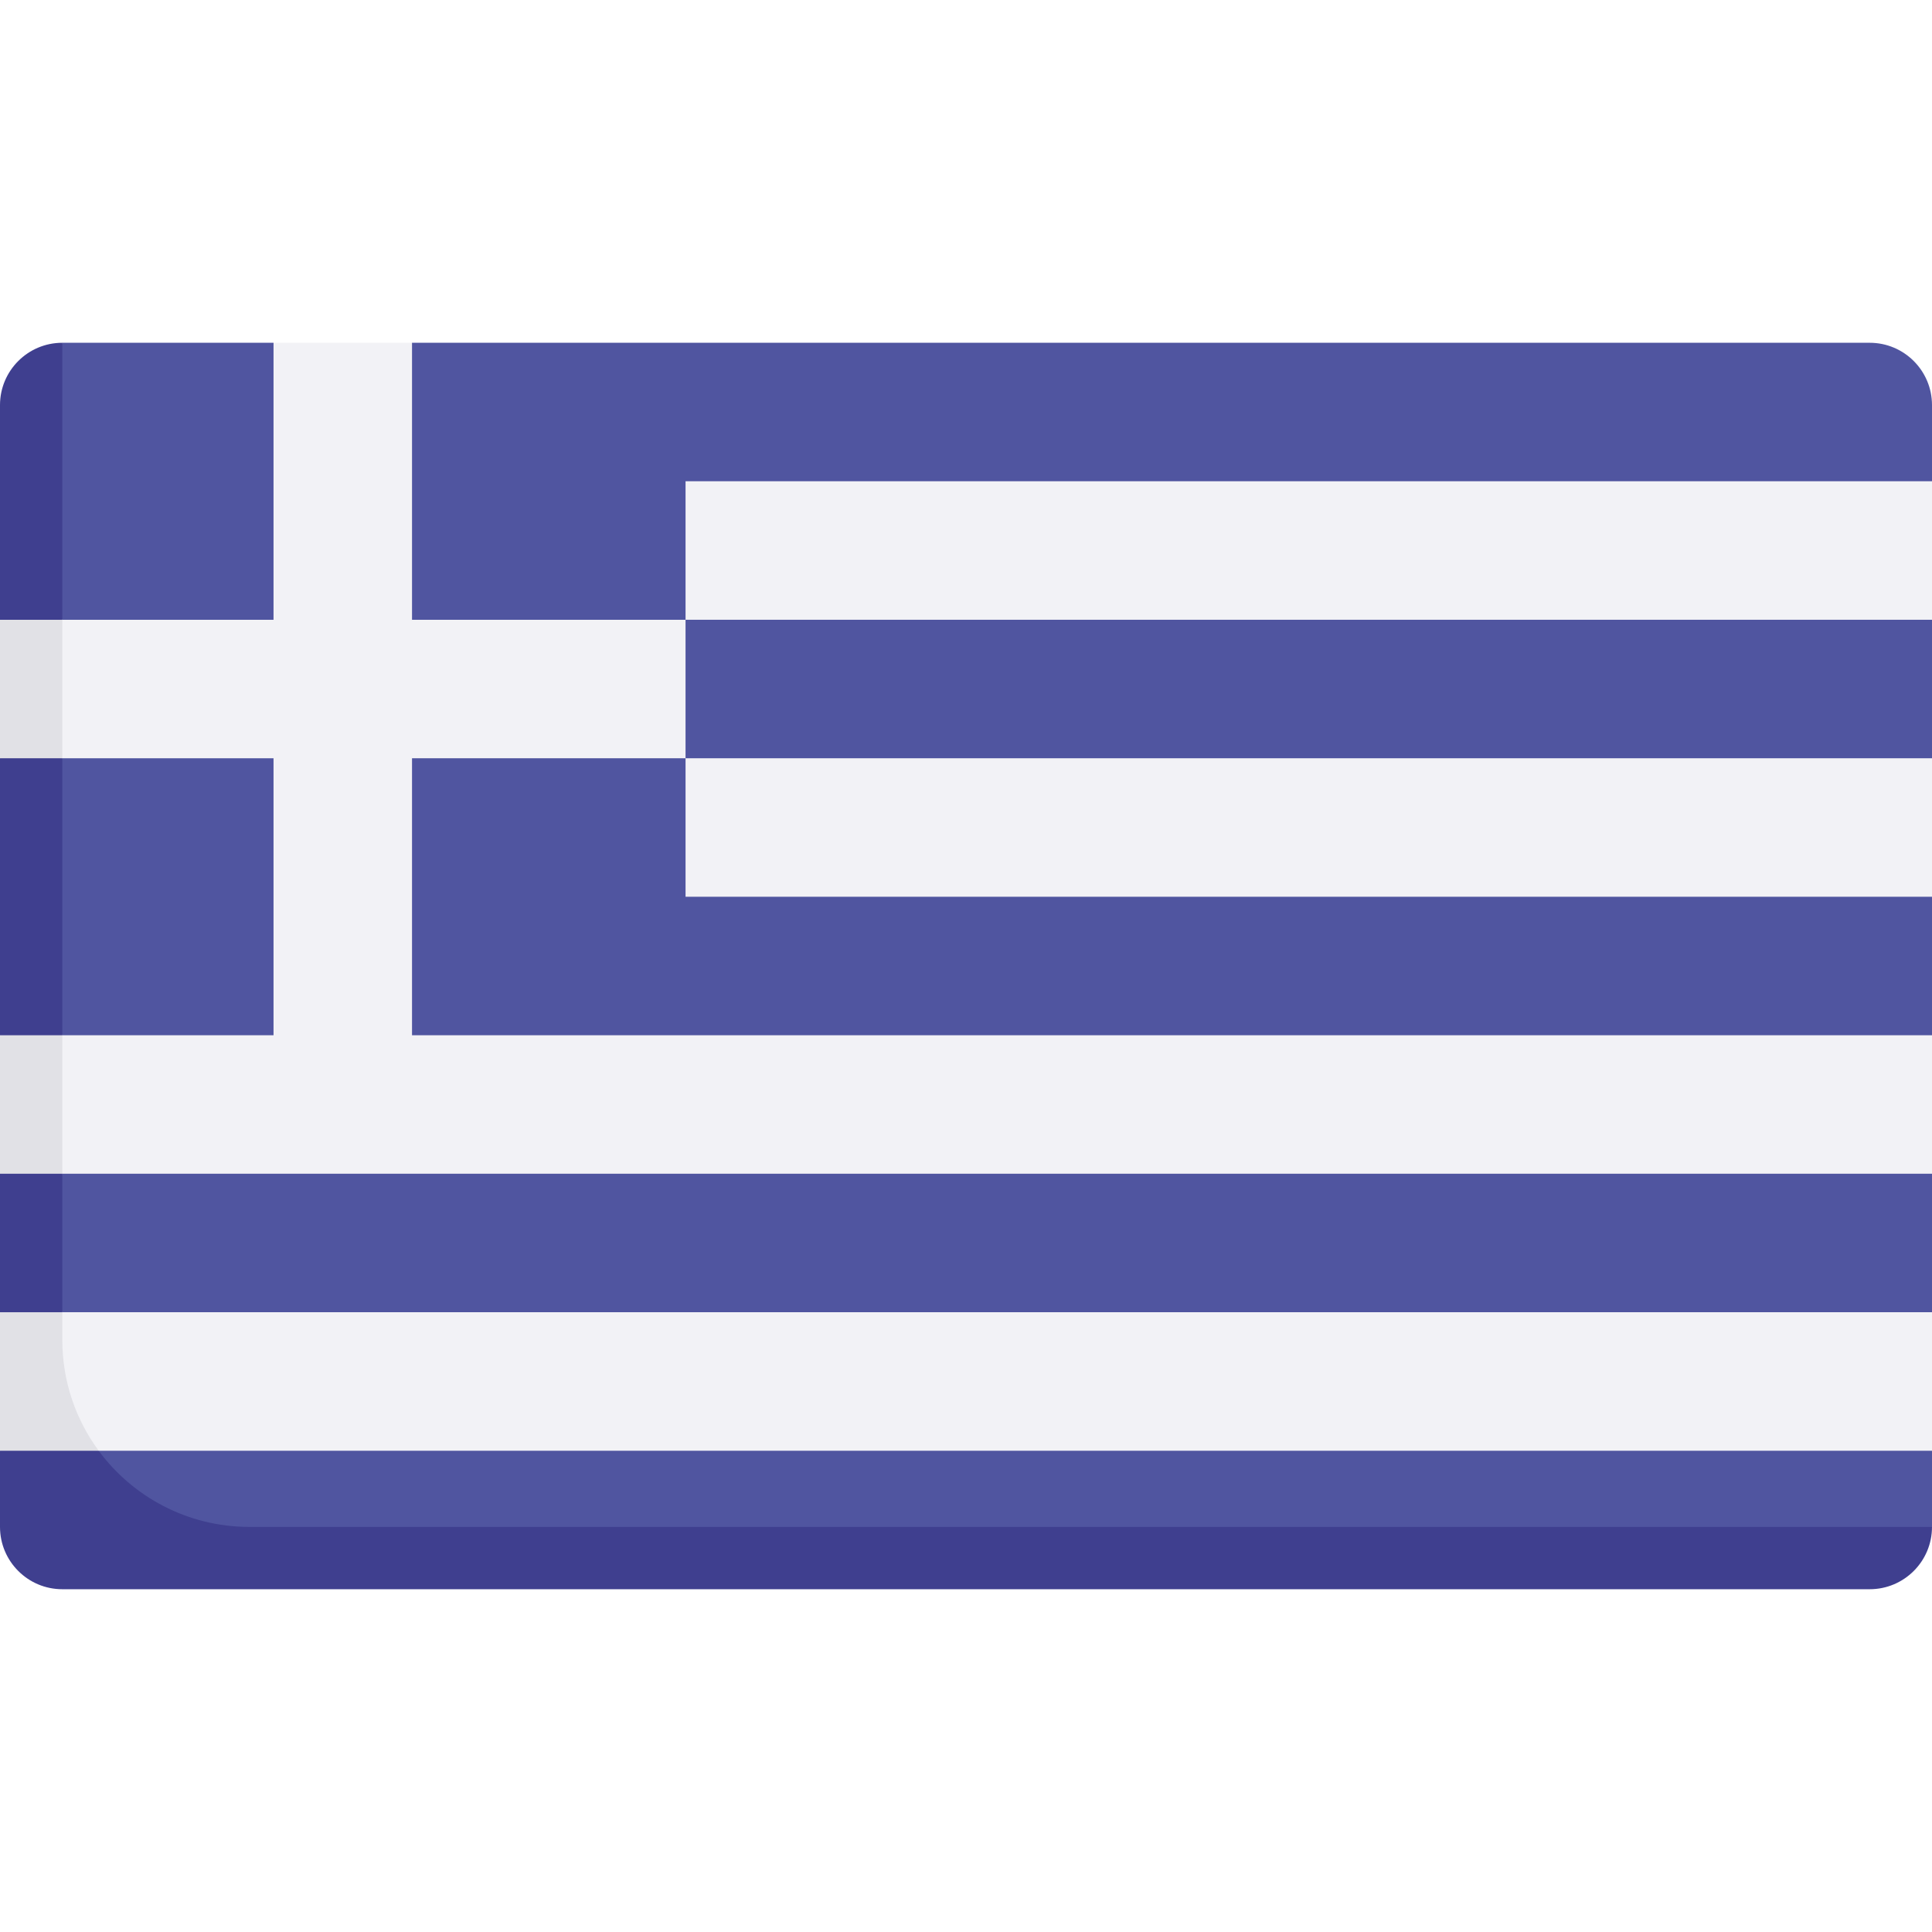
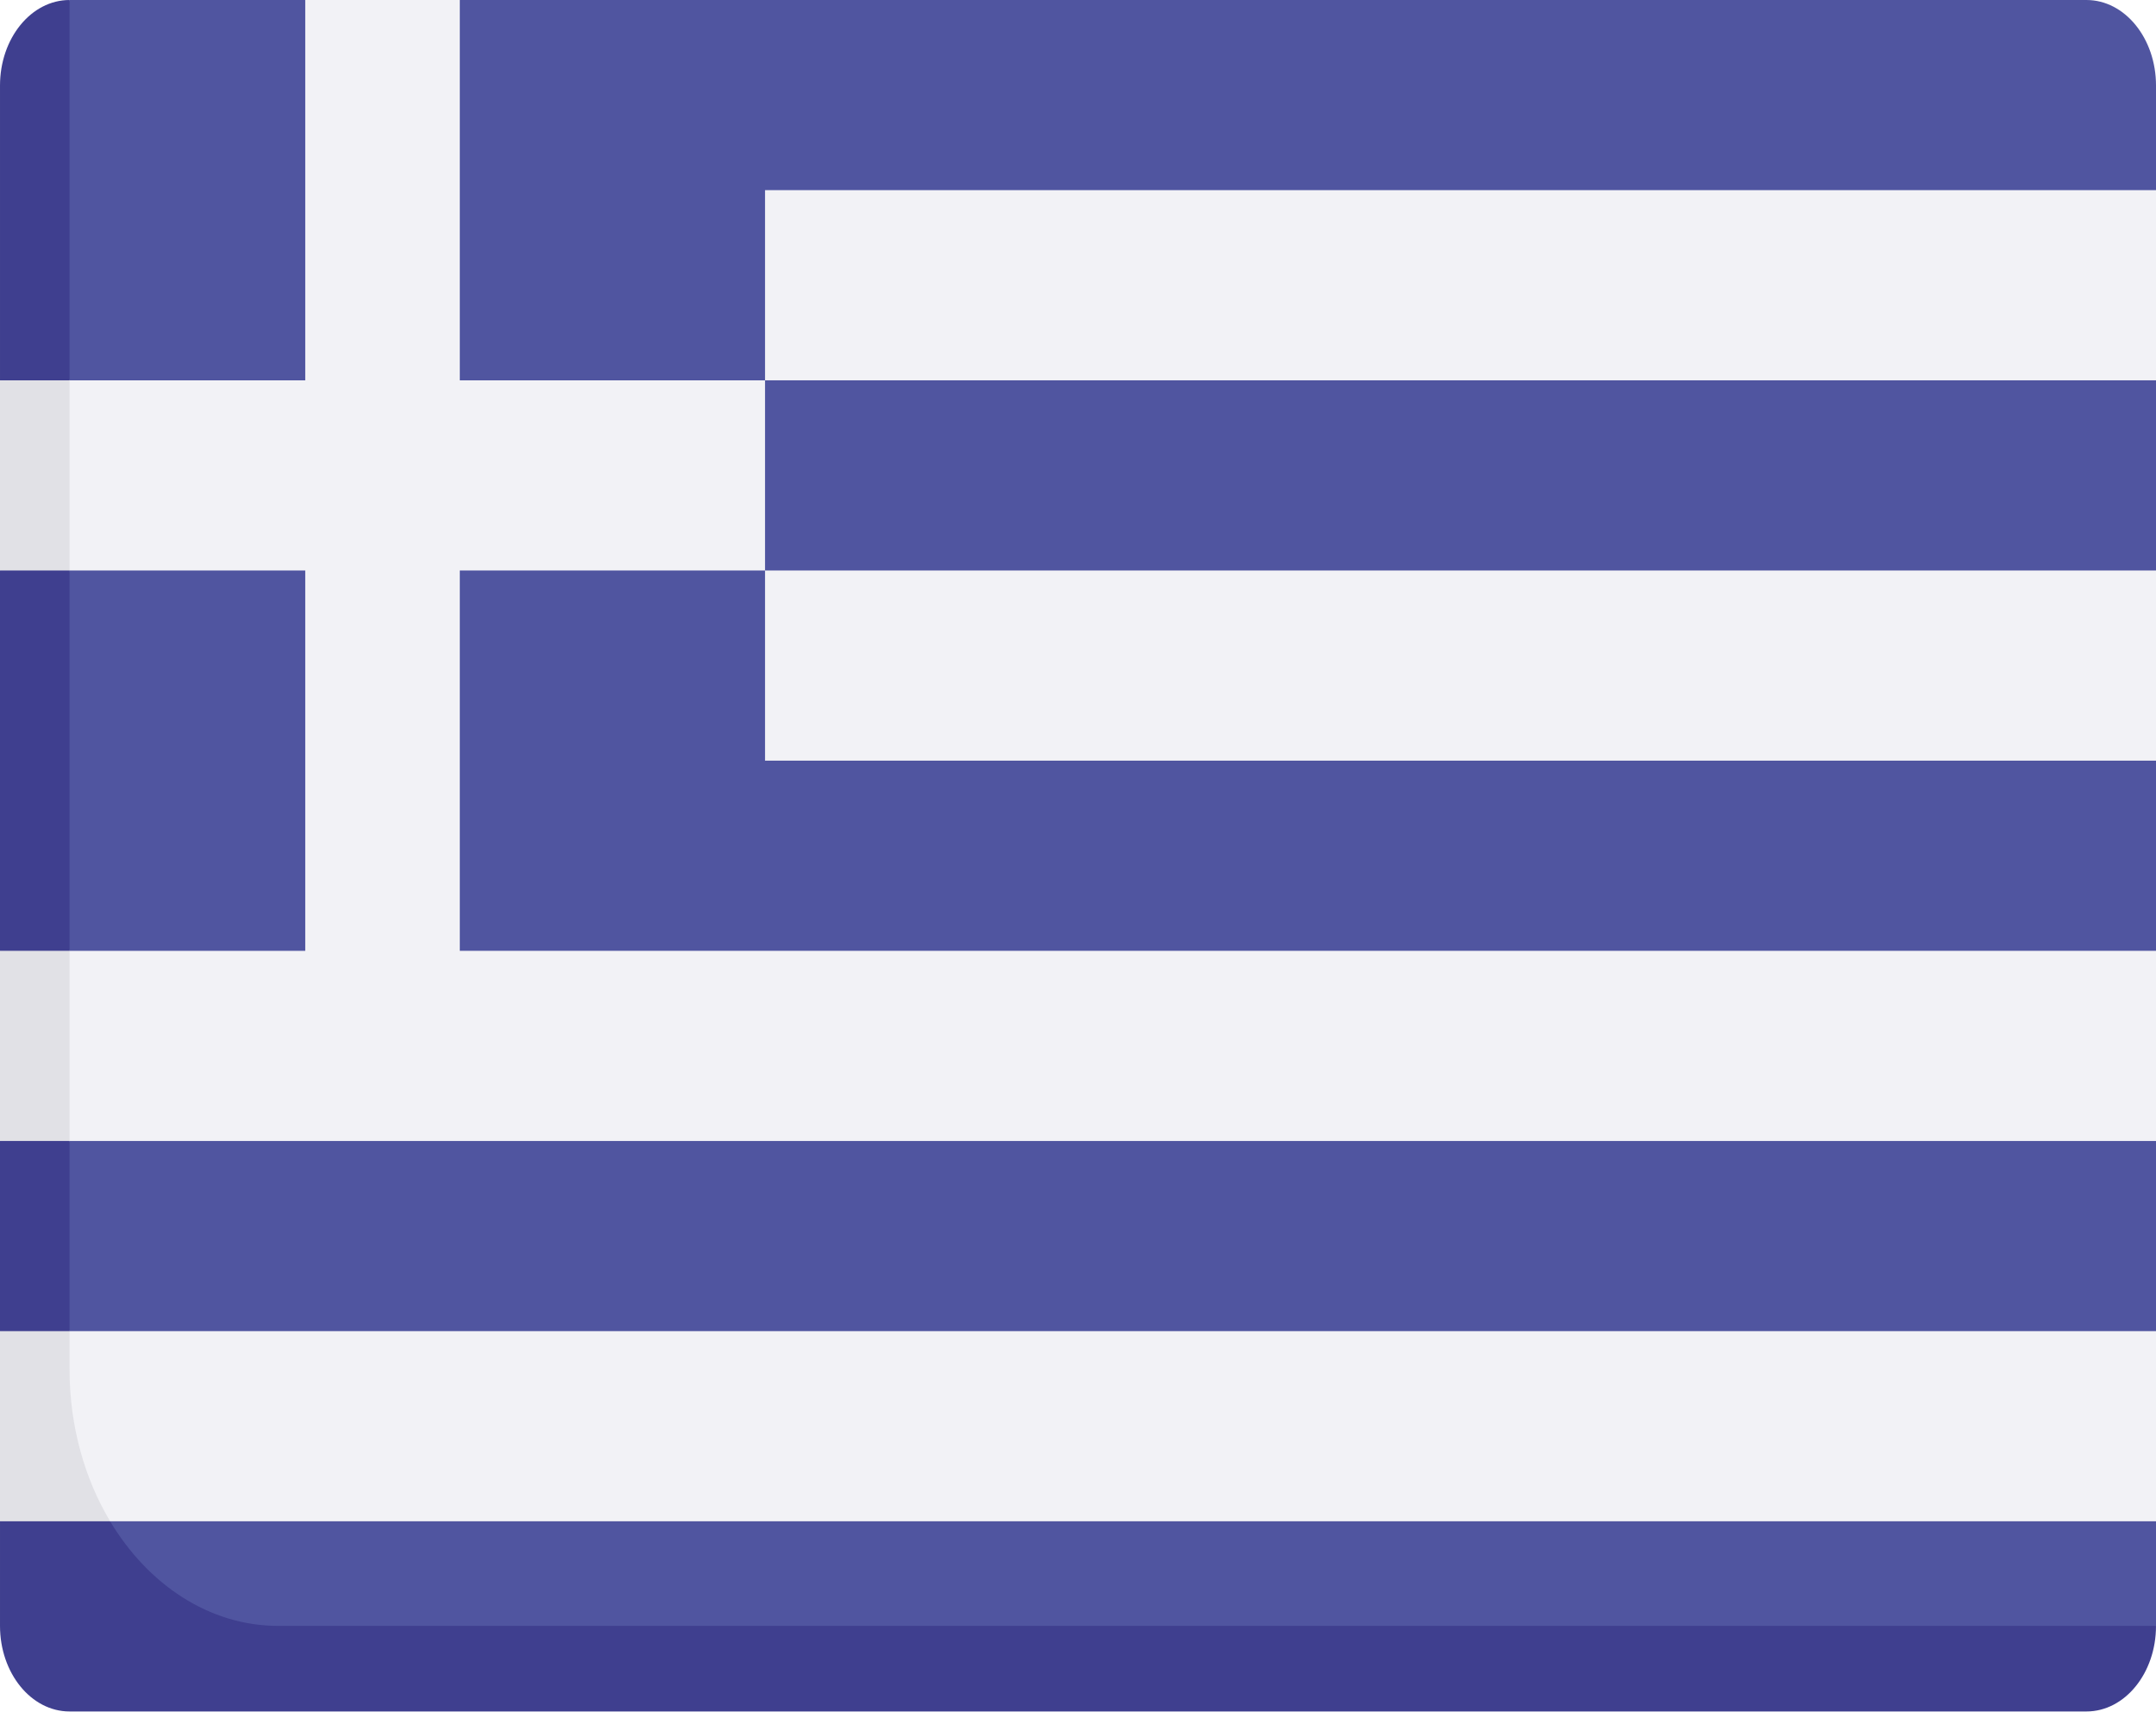
- <svg xmlns="http://www.w3.org/2000/svg" id="Capa_1" enable-background="new 0 0 512 512" height="512" viewBox="0 0 512 512" width="512">
-   <g>
-     <path d="m495.484 107h-374.484l-11.81-16.161h-36.703l-10.82 16.161h-52.667v293.975h486.484l16.516-16.516v-36.703l-13-18.256 13-18.446v-36.703l-13-19.018 13-17.684v-36.703l-13-16.946 13-19.757v-36.702z" fill="#f2f2f6" />
-     <path d="m16.516 355.097v-199.097l-16.516 8.243v36.703l7.75 6.804v58.25l-7.75 8.351v36.703l7.667 7.613v22l-7.667 7.089v36.703l6.875 7.666 19.277-7.672c-6.056-8.215-9.636-18.367-9.636-29.356z" fill="#e1e1e6" />
-     <g fill="#5055a0">
-       <path d="m181.677 164.243h330.323v36.703h-330.323z" />
-       <path d="m7.333 107.355v47.645l9.183 9.243h55.971v-73.404h-55.971z" />
-       <path d="m8 260 8.516 14.351h55.971v-73.405h-55.971l-8.516 13.304z" />
-       <path d="m181.677 237.649v-36.703h-72.487v73.405h402.81v-36.702z" />
-       <path d="m9.167 320.5v17.5l7.349 9.756h495.484v-36.702h-495.484z" />
-       <path d="m26.145 384.459 5.855 29.041h470l10-8.855v-20.186z" />
+ <svg xmlns="http://www.w3.org/2000/svg" width="6mm" height="4.762mm" viewBox="0 0 6 4.762" version="1.1" id="svg988">
+   <defs id="defs982" />
+   <g id="layer1" transform="translate(-173.6868,-27.83796)">
+     <g id="g1619" transform="matrix(0.09374899,0,0,0.1153408,185.582,16.59902)">
+       <g id="g30" transform="matrix(0.1250014,0,0,0.1250014,-126.8834,86.0862)">
+         <path d="M 495.484,107 H 121 L 109.19,90.839 H 72.487 L 61.667,107 H 9 V 400.975 H 495.484 L 512,384.459 V 347.756 L 499,329.5 512,311.054 v -36.703 l -13,-19.018 13,-17.684 V 200.946 L 499,184 512,164.243 v -36.702 z" fill="#f2f2f6" id="path2" />
+         <path d="M 16.516,355.097 V 156 L 0,164.243 v 36.703 l 7.75,6.804 V 266 L 0,274.351 v 36.703 l 7.667,7.613 v 22 L 0,347.756 v 36.703 l 6.875,7.666 19.277,-7.672 c -6.056,-8.215 -9.636,-18.367 -9.636,-29.356 z" fill="#e1e1e6" id="path4" />
+         <g fill="#5055a0" id="g18">
+           <path d="M 181.677,164.243 H 512 v 36.703 H 181.677 Z" id="path6" />
+           <path d="M 7.333,107.355 V 155 l 9.183,9.243 H 72.487 V 90.839 H 16.516 Z" id="path8" />
+           <path d="m 8,260 8.516,14.351 H 72.487 V 200.946 H 16.516 L 8,214.25 Z" id="path10" />
+           <path d="M 181.677,237.649 V 200.946 H 109.19 v 73.405 H 512 v -36.702 z" id="path12" />
+           <path d="M 9.167,320.5 V 338 l 7.349,9.756 H 512 V 311.054 H 16.516 Z" id="path14" />
+           <path d="M 26.145,384.459 32,413.5 h 470 l 10,-8.855 v -20.186 z" id="path16" />
+         </g>
+         <path d="M 26.145,384.459 H 0 v 20.186 c 0,9.121 7.395,16.516 16.516,16.516 h 478.968 c 9.121,0 16.516,-7.395 16.516,-16.516 H 66.065 c -16.36,0 -30.897,-7.963 -39.92,-20.186 z" fill="#3f3f8f" id="path20" />
+         <path d="m 0,311.053 h 16.516 v 36.703 H 0 Z" fill="#3f3f8f" id="path22" />
+         <path d="M 495.484,90.839 H 109.19 v 73.405 h 72.487 V 127.542 H 512 v -20.186 c 0,-9.123 -7.395,-16.517 -16.516,-16.517 z" fill="#5055a0" id="path24" />
+         <path d="m 0,200.946 h 16.516 v 73.405 H 0 Z" fill="#3f3f8f" id="path26" />
+         <path d="M 16.516,90.839 C 7.395,90.839 0,98.233 0,107.355 v 56.889 h 16.516 z" fill="#3f3f8f" id="path28" />
+       </g>
    </g>
-     <path d="m26.145 384.459h-26.145v20.186c0 9.121 7.395 16.516 16.516 16.516h478.968c9.121 0 16.516-7.395 16.516-16.516h-445.935c-16.36 0-30.897-7.963-39.92-20.186z" fill="#3f3f8f" />
-     <path d="m0 311.053h16.516v36.703h-16.516z" fill="#3f3f8f" />
-     <path d="m495.484 90.839h-386.294v73.405h72.487v-36.702h330.323v-20.186c0-9.123-7.395-16.517-16.516-16.517z" fill="#5055a0" />
-     <path d="m0 200.946h16.516v73.405h-16.516z" fill="#3f3f8f" />
-     <path d="m16.516 90.839c-9.121 0-16.516 7.394-16.516 16.516v56.889h16.516z" fill="#3f3f8f" />
  </g>
</svg>
